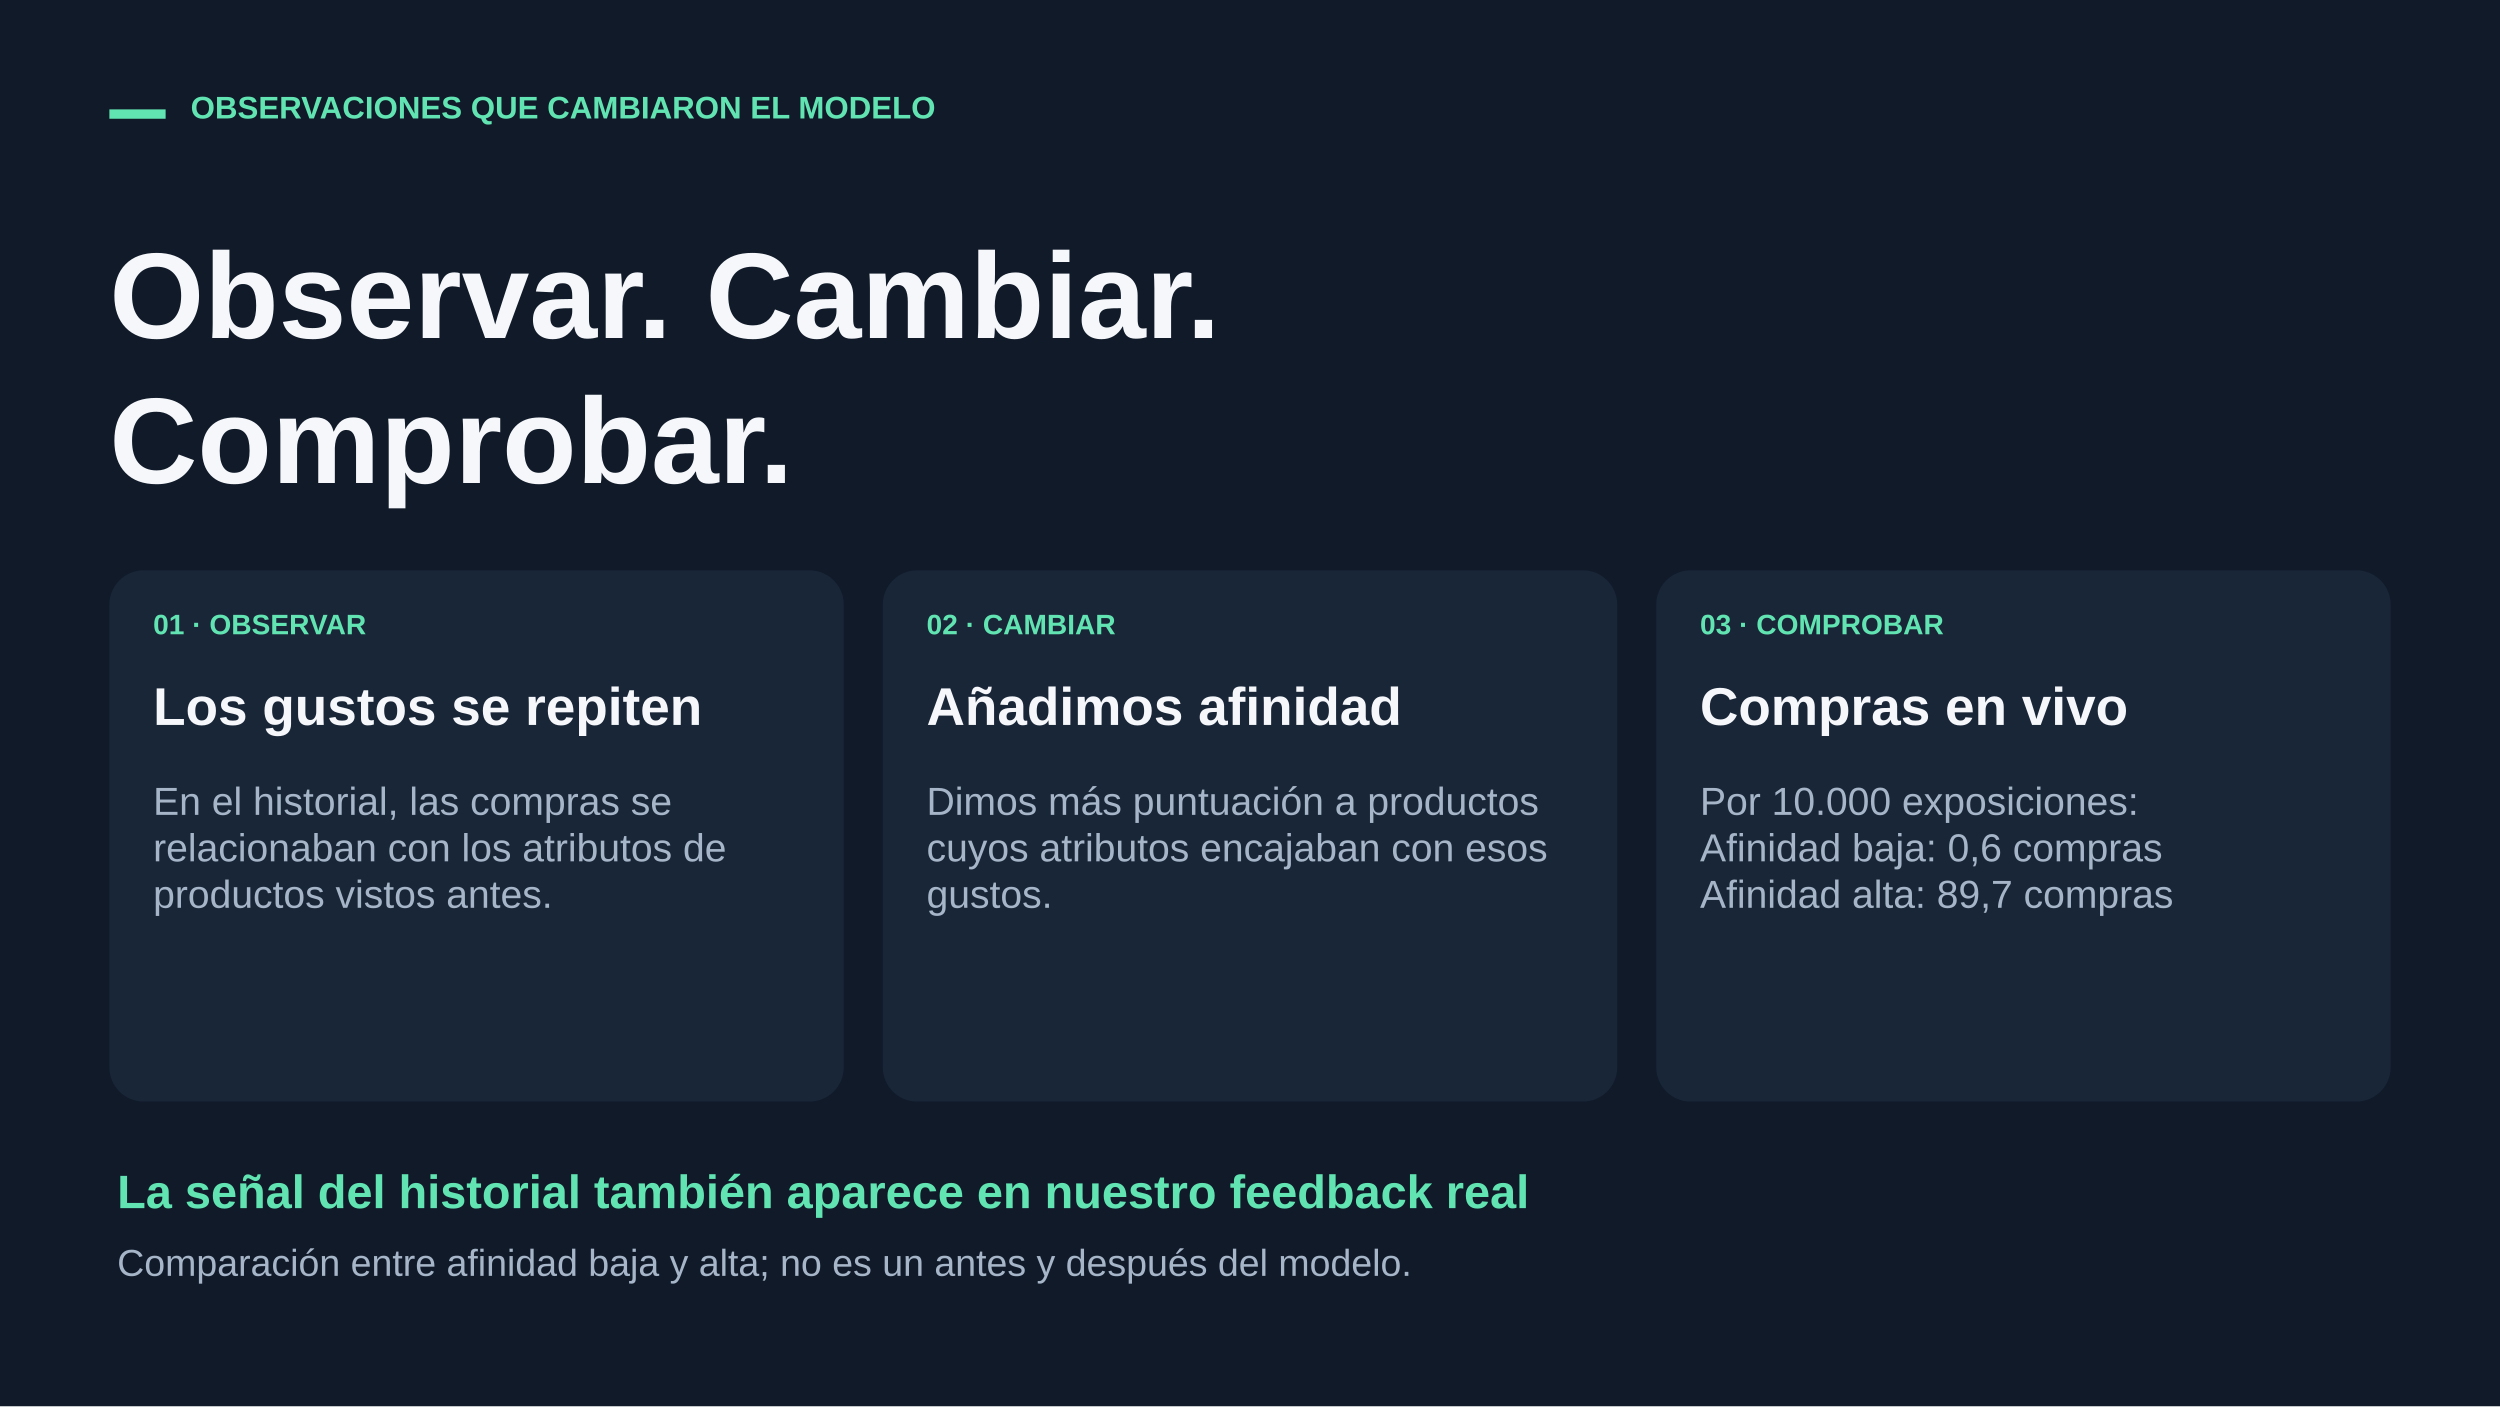
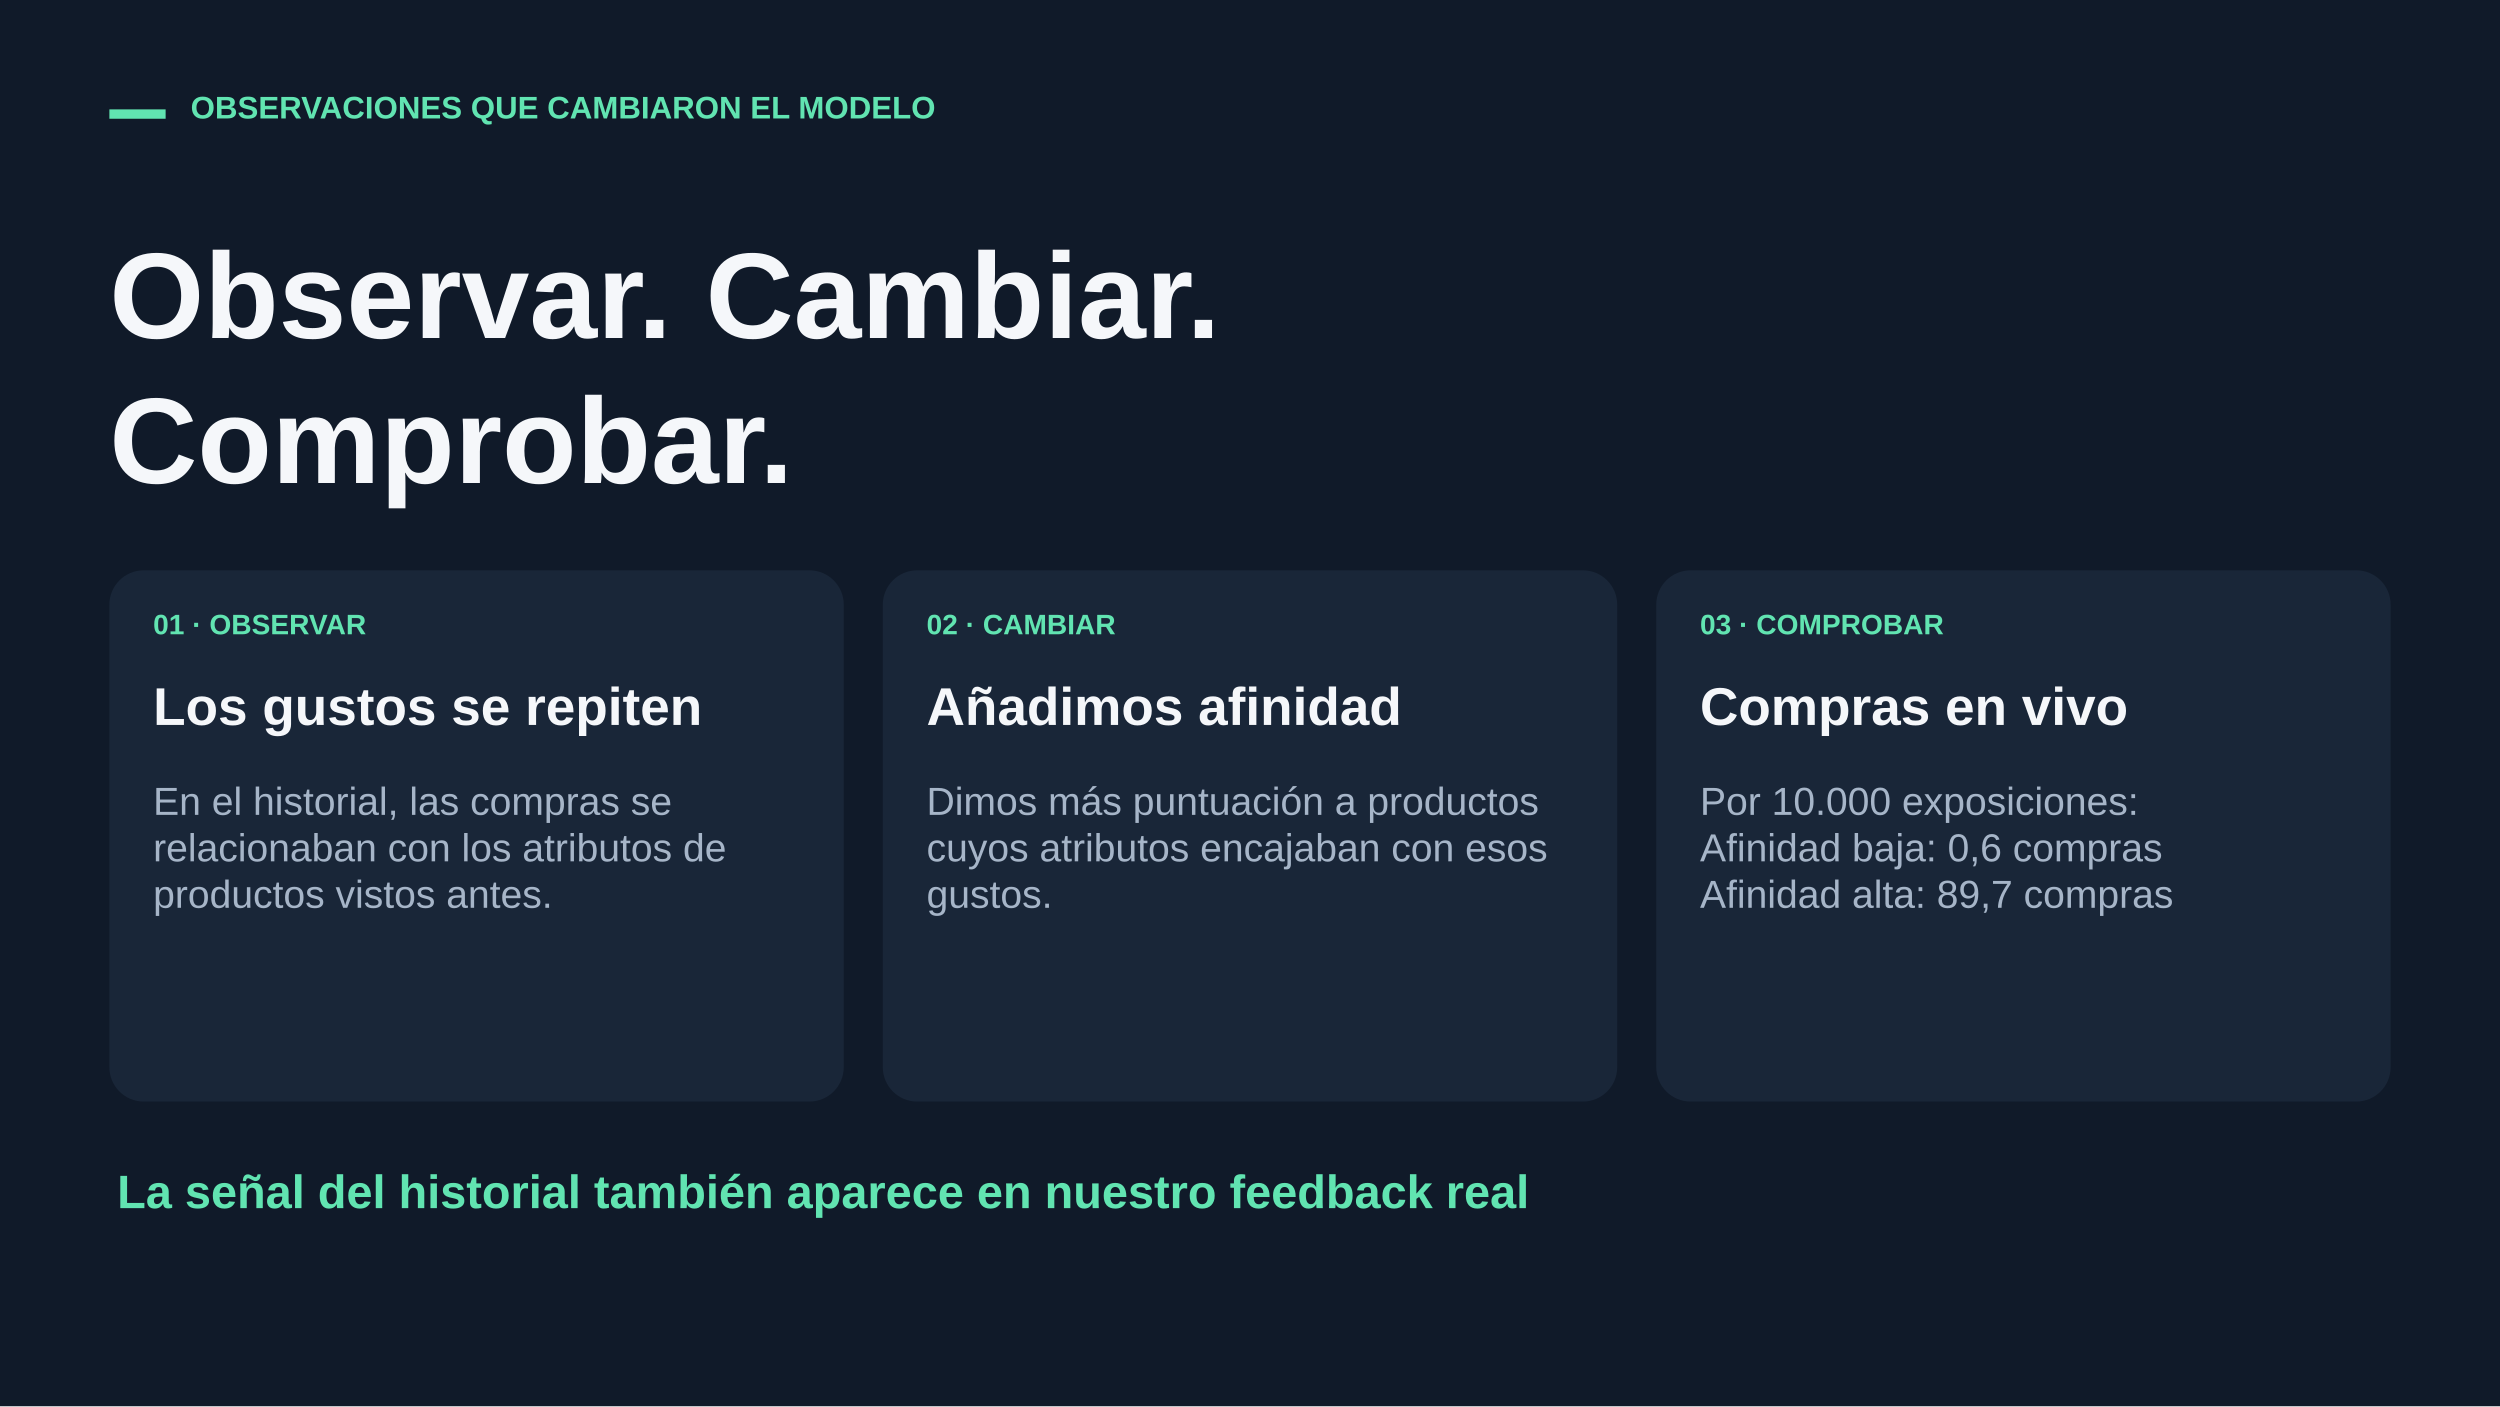
<svg xmlns="http://www.w3.org/2000/svg" viewBox="0 0 1600 900" role="img" aria-label="Observar. Cambiar. Comprobar.">
  <rect x="0" y="0" width="1600" height="900" rx="0" fill="#101A29" />
  <rect x="70" y="70" width="36" height="6" rx="0" fill="#61E4B1" />
  <text fill="#61E4B1" font-family="Arial, sans-serif" font-size="20" font-weight="700">
    <tspan x="122" y="75.8">OBSERVACIONES QUE CAMBIARON EL MODELO</tspan>
  </text>
  <text fill="#F5F7FA" font-family="Arial, sans-serif" font-size="78" font-weight="700">
    <tspan x="70" y="216.32">Observar. Cambiar.</tspan>
    <tspan x="70" y="309.14">Comprobar.</tspan>
  </text>
  <rect x="70" y="365" width="470" height="340" rx="22" fill="#192638" />
  <text fill="#61E4B1" font-family="Arial, sans-serif" font-size="18" font-weight="700">
    <tspan x="98" y="405.92">01 · OBSERVAR</tspan>
  </text>
  <text fill="#F5F7FA" font-family="Arial, sans-serif" font-size="34" font-weight="700">
    <tspan x="98" y="463.96">Los gustos se repiten</tspan>
  </text>
  <text fill="#A6B5C8" font-family="Arial, sans-serif" font-size="25" font-weight="400">
    <tspan x="98" y="521.5">En el historial, las compras se</tspan>
    <tspan x="98" y="551.25">relacionaban con los atributos de</tspan>
    <tspan x="98" y="581.0">productos vistos antes.</tspan>
  </text>
  <rect x="565" y="365" width="470" height="340" rx="22" fill="#192638" />
  <text fill="#61E4B1" font-family="Arial, sans-serif" font-size="18" font-weight="700">
    <tspan x="593" y="405.92">02 · CAMBIAR</tspan>
  </text>
  <text fill="#F5F7FA" font-family="Arial, sans-serif" font-size="34" font-weight="700">
    <tspan x="593" y="463.96">Añadimos afinidad</tspan>
  </text>
  <text fill="#A6B5C8" font-family="Arial, sans-serif" font-size="25" font-weight="400">
    <tspan x="593" y="521.5">Dimos más puntuación a productos</tspan>
    <tspan x="593" y="551.25">cuyos atributos encajaban con esos</tspan>
    <tspan x="593" y="581.0">gustos.</tspan>
  </text>
  <rect x="1060" y="365" width="470" height="340" rx="22" fill="#192638" />
  <text fill="#61E4B1" font-family="Arial, sans-serif" font-size="18" font-weight="700">
    <tspan x="1088" y="405.92">03 · COMPROBAR</tspan>
  </text>
  <text fill="#F5F7FA" font-family="Arial, sans-serif" font-size="34" font-weight="700">
    <tspan x="1088" y="463.96">Compras en vivo</tspan>
  </text>
  <text fill="#A6B5C8" font-family="Arial, sans-serif" font-size="25" font-weight="400">
    <tspan x="1088" y="521.5">Por 10.000 exposiciones:</tspan>
    <tspan x="1088" y="551.25">Afinidad baja: 0,6 compras</tspan>
    <tspan x="1088" y="581.0">Afinidad alta: 89,7 compras</tspan>
  </text>
  <text fill="#61E4B1" font-family="Arial, sans-serif" font-size="30" font-weight="700">
    <tspan x="75" y="773.2">La señal del historial también aparece en nuestro feedback real</tspan>
  </text>
-   <text fill="#A6B5C8" font-family="Arial, sans-serif" font-size="24" font-weight="400">
-     <tspan x="75" y="816.56">Comparación entre afinidad baja y alta; no es un antes y después del modelo.</tspan>
-   </text>
</svg>
